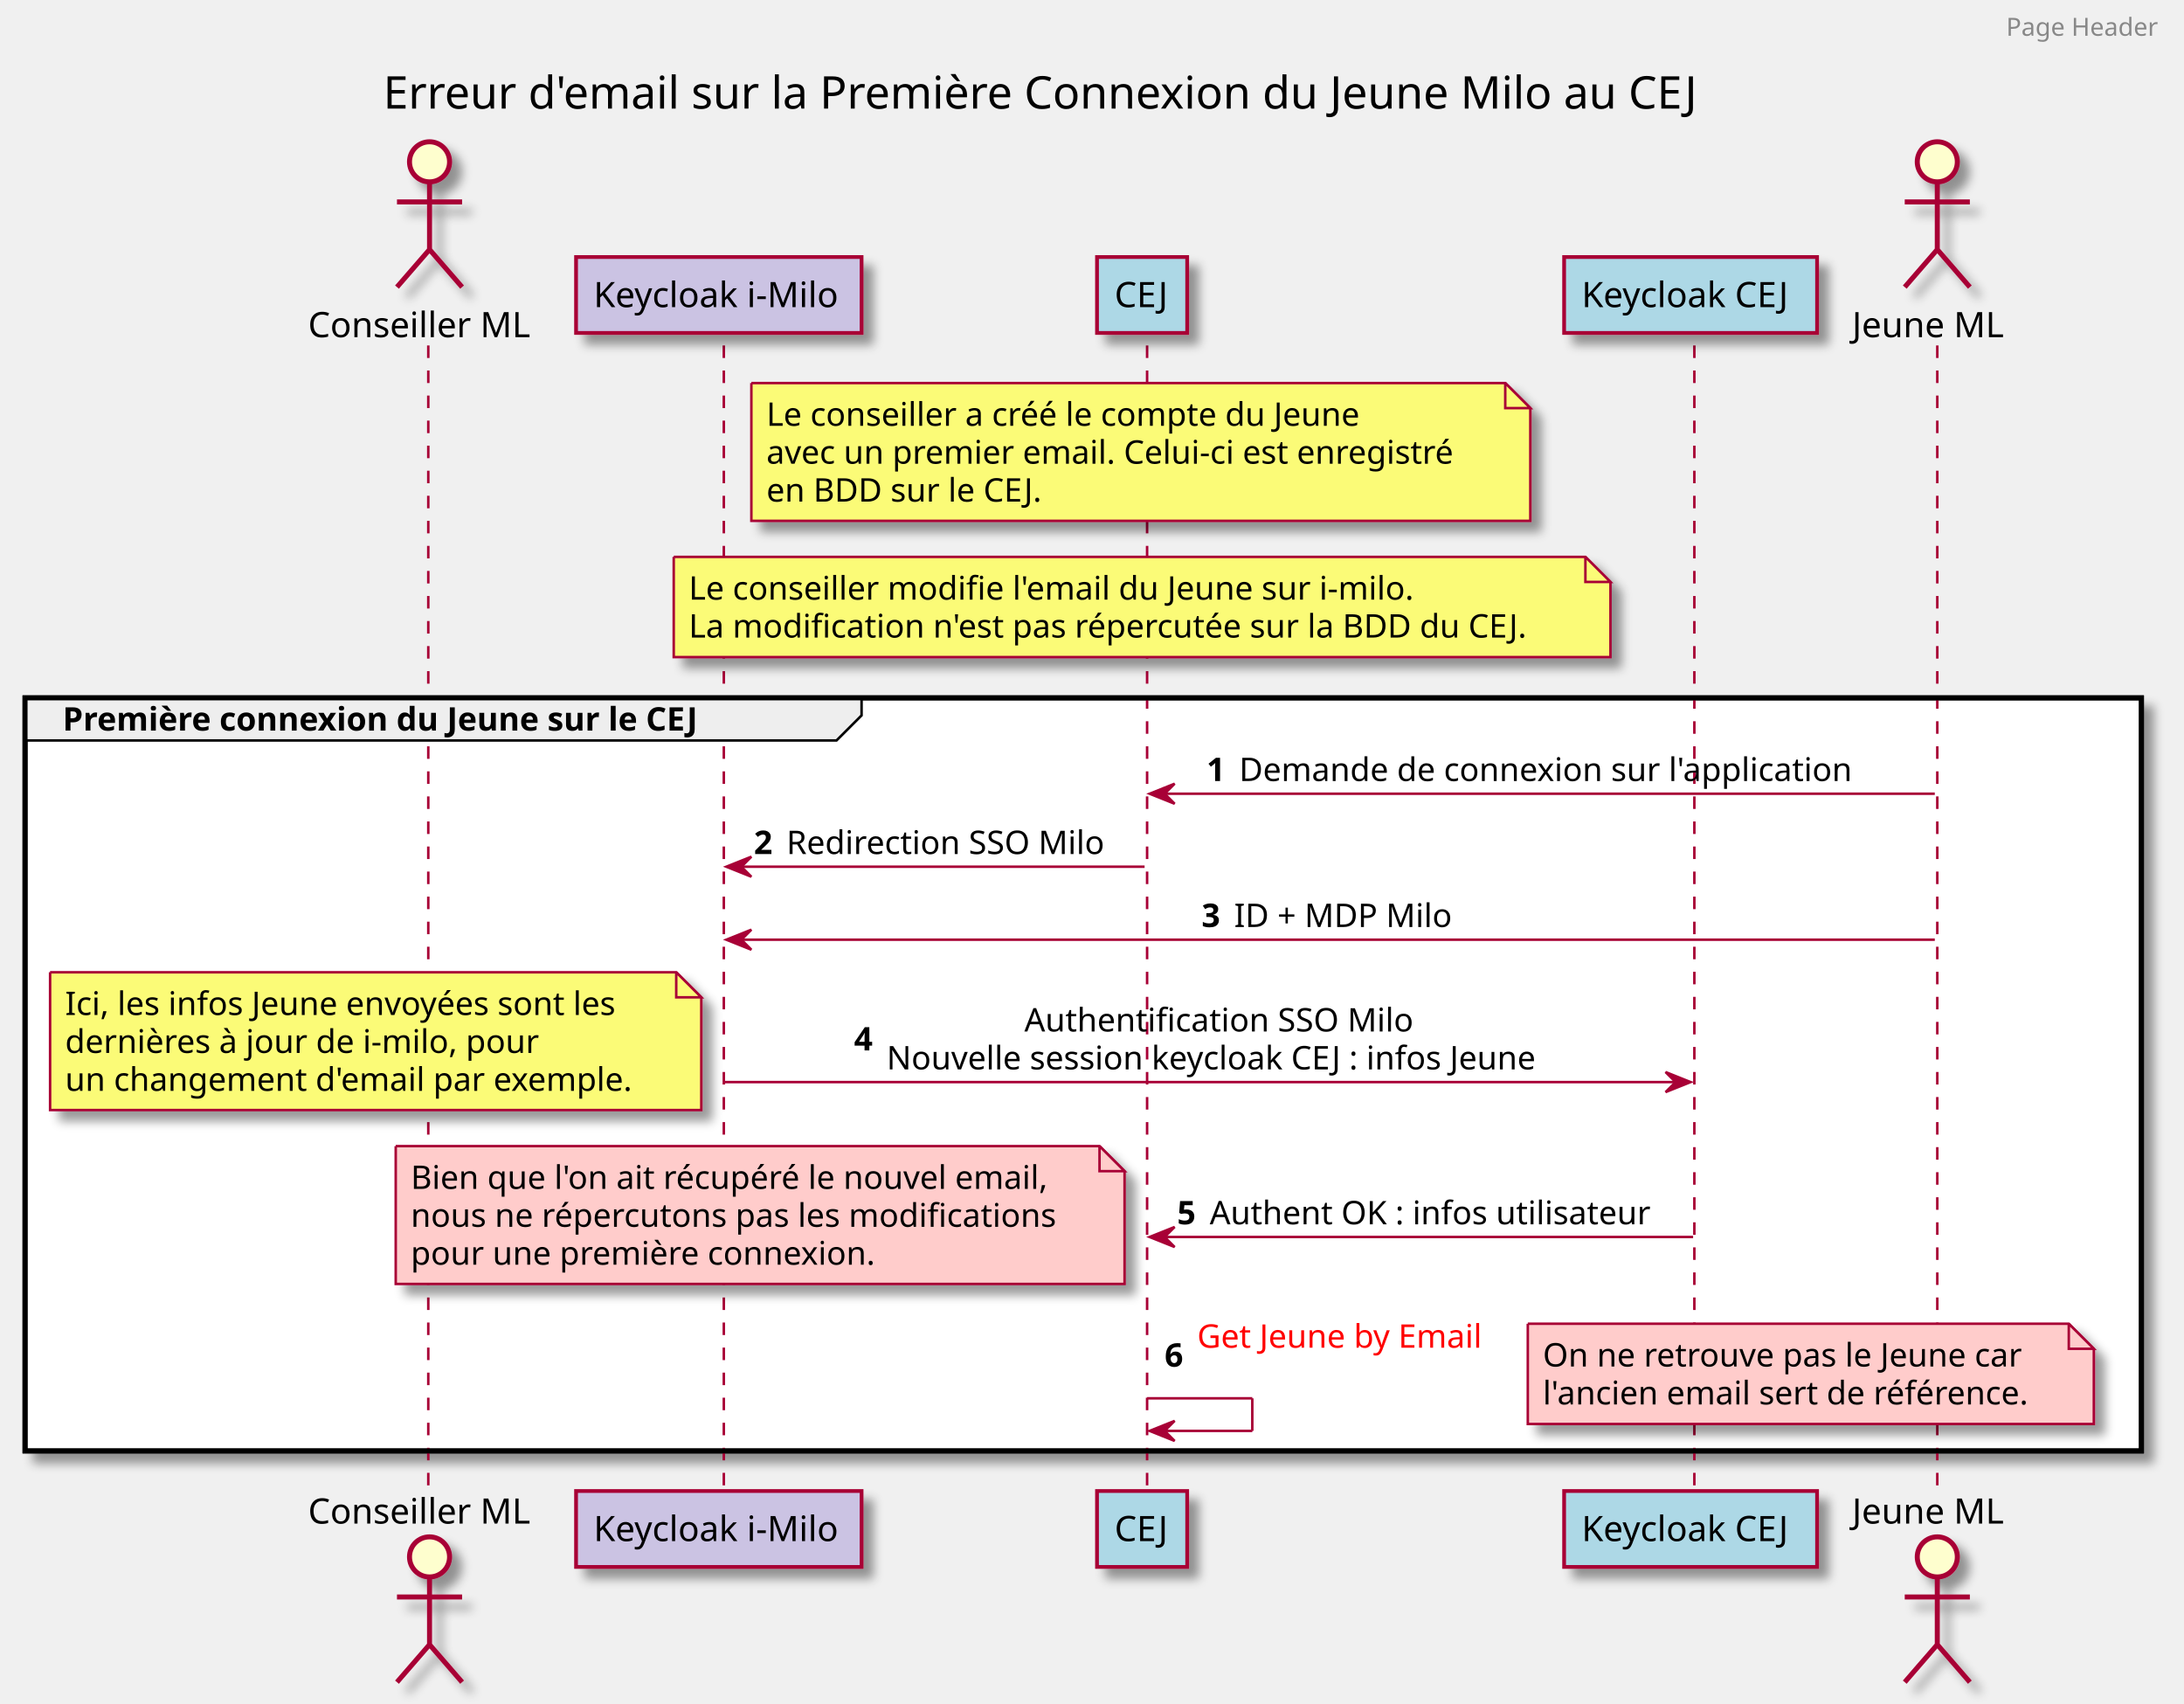
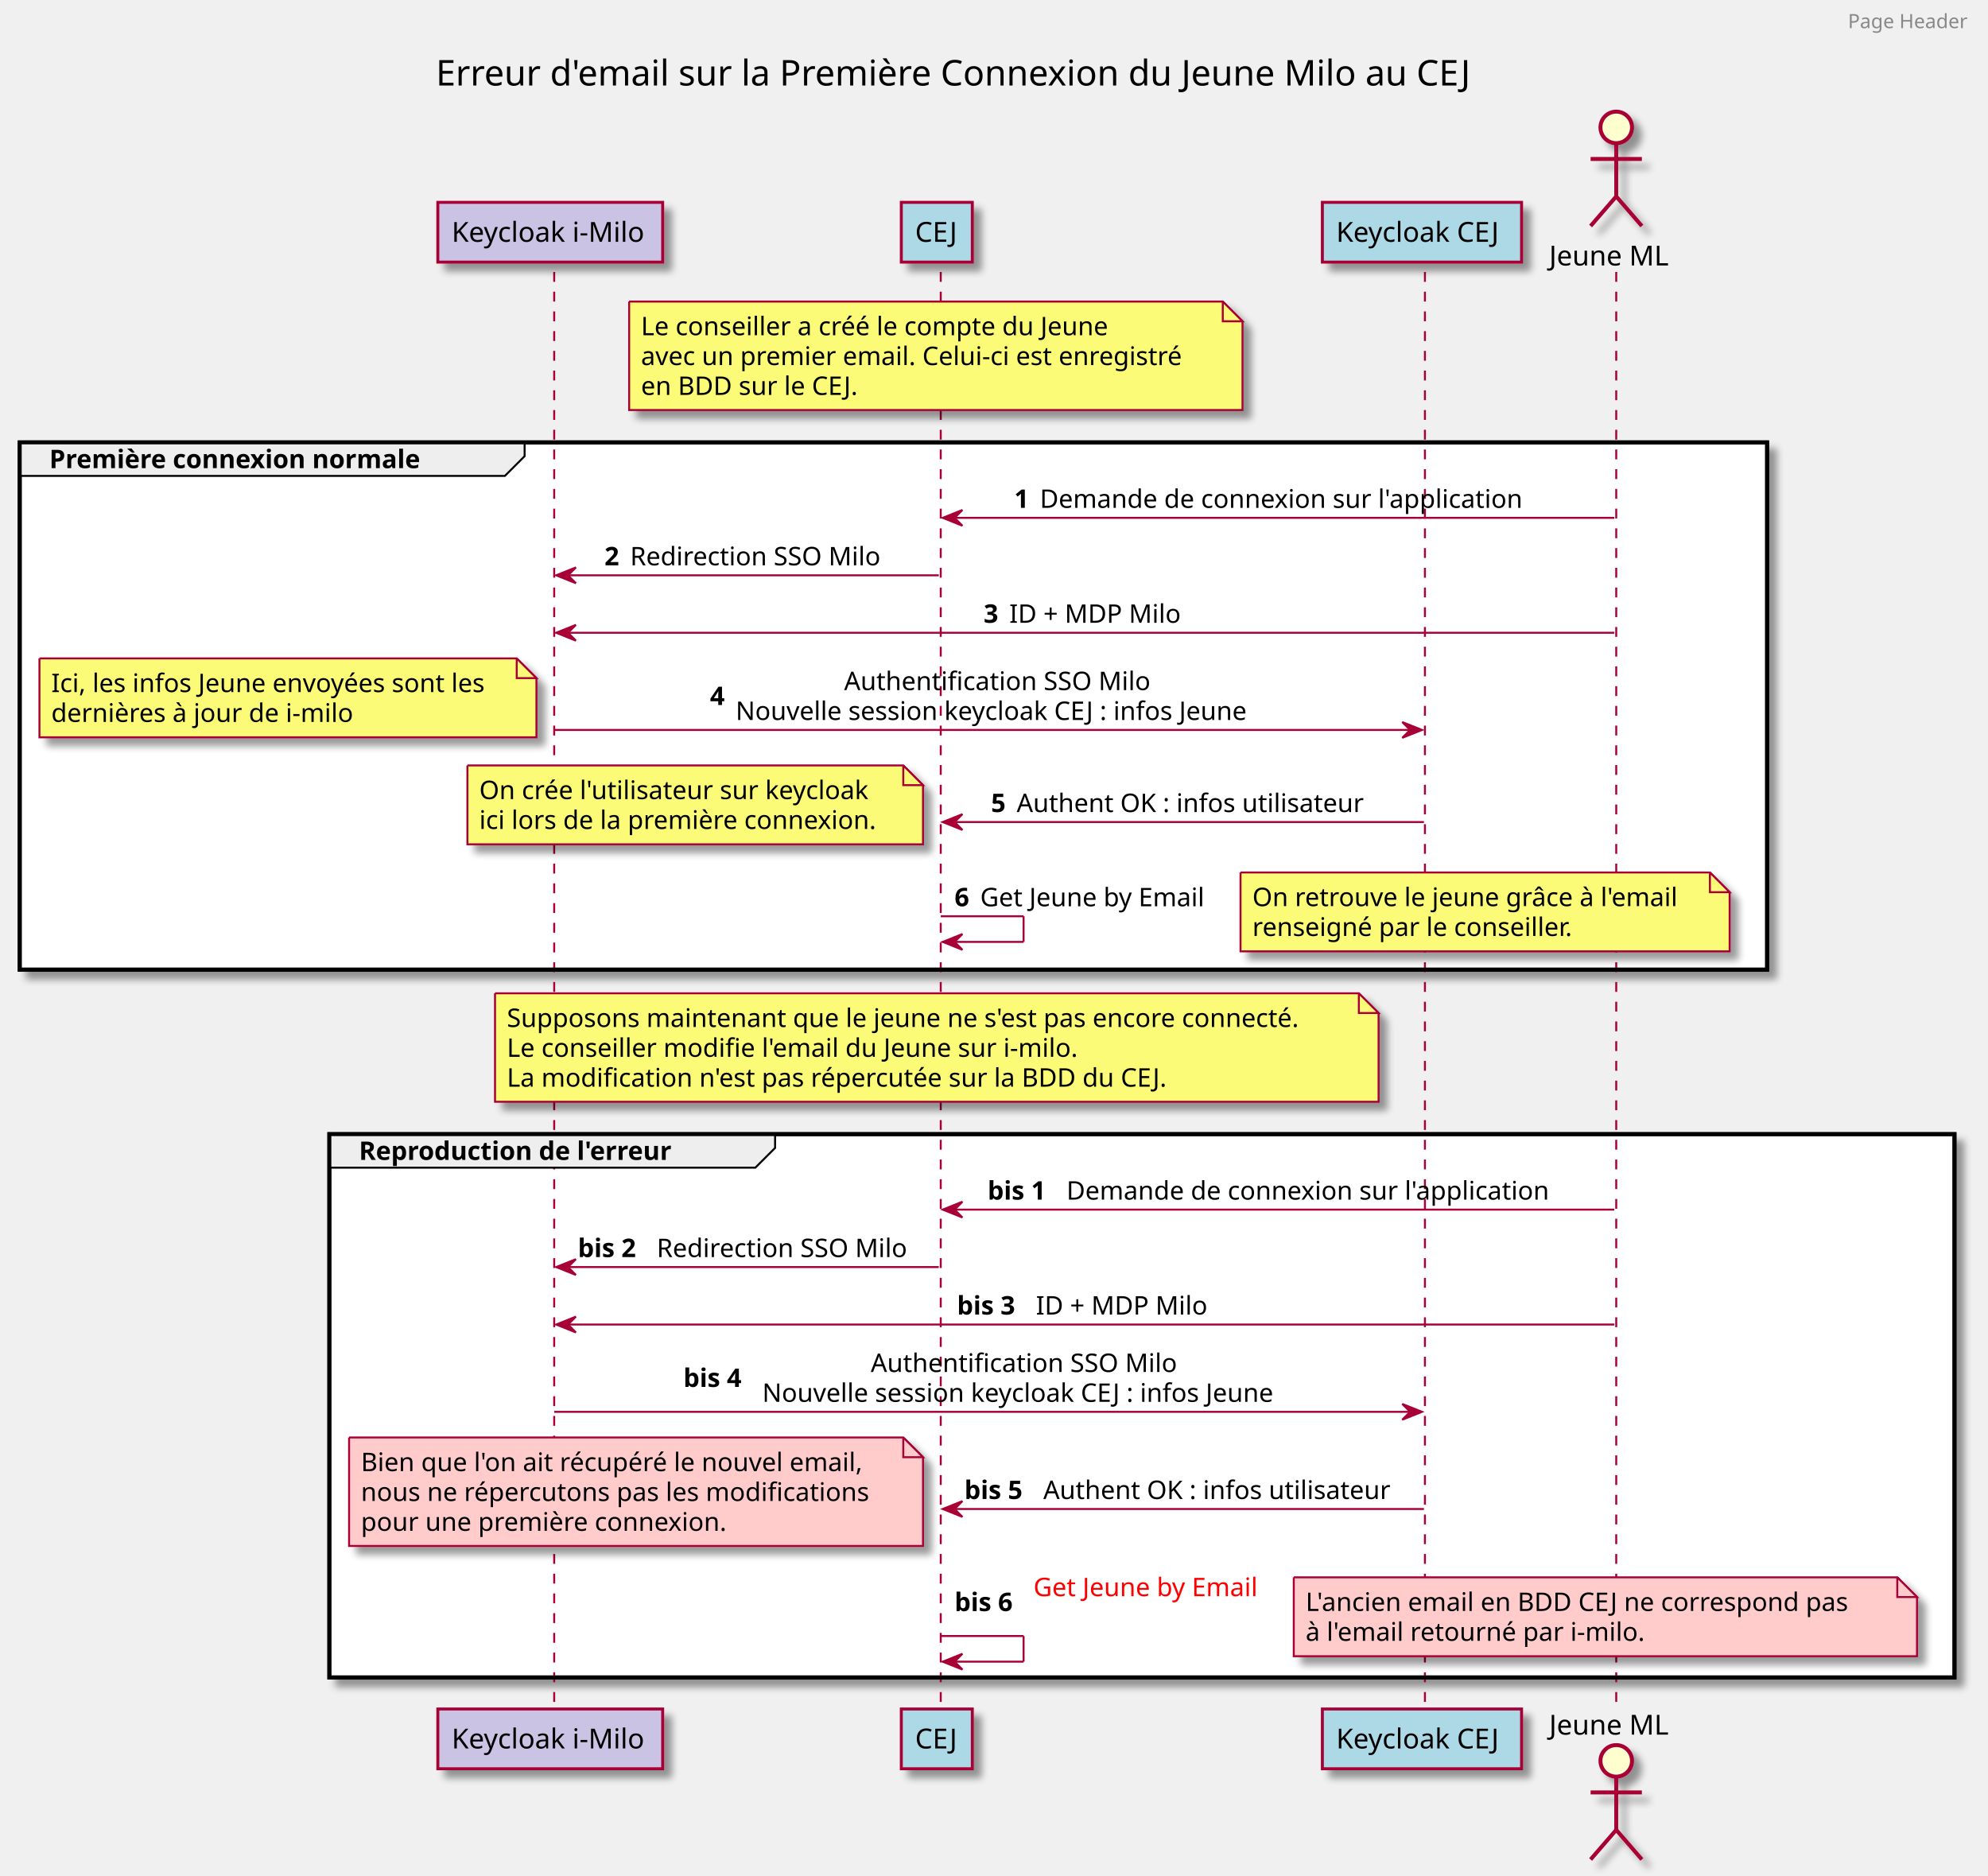
- <svg xmlns="http://www.w3.org/2000/svg" contentScriptType="application/ecmascript" contentStyleType="text/css" height="680px" preserveAspectRatio="none" style="width:872px;height:680px;background:#FFFFFF;" version="1.1" viewBox="0 0 872 680" width="872px" zoomAndPan="magnify">
+ <svg xmlns="http://www.w3.org/2000/svg" contentScriptType="application/ecmascript" contentStyleType="text/css" height="951px" preserveAspectRatio="none" style="width:1008px;height:951px;background:#FFFFFF;" version="1.1" viewBox="0 0 1008 951" width="1008px" zoomAndPan="magnify">
  <defs>
-     <filter height="300%" id="f4d6na63q1j55" width="300%" x="-1" y="-1">
+     <filter height="300%" id="fgwy7845e1e35" width="300%" x="-1" y="-1">
      <feGaussianBlur result="blurOut" stdDeviation="2.0" />
      <feColorMatrix in="blurOut" result="blurOut2" type="matrix" values="0 0 0 0 0 0 0 0 0 0 0 0 0 0 0 0 0 0 .4 0" />
      <feOffset dx="4.0" dy="4.0" in="blurOut2" result="blurOut3" />
      <feBlend in="SourceGraphic" in2="blurOut3" mode="normal" />
    </filter>
  </defs>
  <g>
-     <text fill="#000000" font-family="sans-serif" font-size="18" lengthAdjust="spacing" textLength="559" x="153" y="43.349">Erreur d'email sur la Première Connexion du Jeune Milo au CEJ</text>
-     <rect fill="#FFFFFF" filter="url(#f4d6na63q1j55)" height="300.594" style="stroke:#000000;stroke-width:2.0;" width="845" x="10" y="278.555" />
-     <line style="stroke:#A80036;stroke-width:1.0;stroke-dasharray:5.0,5.0;" x1="171" x2="171" y1="137.891" y2="596.148" />
-     <line style="stroke:#A80036;stroke-width:1.0;stroke-dasharray:5.0,5.0;" x1="289" x2="289" y1="137.891" y2="596.148" />
-     <line style="stroke:#A80036;stroke-width:1.0;stroke-dasharray:5.0,5.0;" x1="458" x2="458" y1="137.891" y2="596.148" />
-     <line style="stroke:#A80036;stroke-width:1.0;stroke-dasharray:5.0,5.0;" x1="676.5" x2="676.5" y1="137.891" y2="596.148" />
-     <line style="stroke:#A80036;stroke-width:1.0;stroke-dasharray:5.0,5.0;" x1="773.5" x2="773.5" y1="137.891" y2="596.148" />
-     <text fill="#000000" font-family="sans-serif" font-size="14" lengthAdjust="spacing" textLength="91" x="123" y="134.589">Conseiller ML</text>
-     <ellipse cx="171.5" cy="64.594" fill="#FEFECE" filter="url(#f4d6na63q1j55)" rx="8" ry="8" style="stroke:#A80036;stroke-width:2.0;" />
-     <path d="M171.5,72.594 L171.5,99.594 M158.5,80.594 L184.5,80.594 M171.5,99.594 L158.5,114.594 M171.5,99.594 L184.5,114.594 " fill="none" filter="url(#f4d6na63q1j55)" style="stroke:#A80036;stroke-width:2.0;" />
-     <text fill="#000000" font-family="sans-serif" font-size="14" lengthAdjust="spacing" textLength="91" x="123" y="608.144">Conseiller ML</text>
-     <ellipse cx="171.5" cy="621.445" fill="#FEFECE" filter="url(#f4d6na63q1j55)" rx="8" ry="8" style="stroke:#A80036;stroke-width:2.0;" />
-     <path d="M171.5,629.445 L171.5,656.445 M158.5,637.445 L184.5,637.445 M171.5,656.445 L158.5,671.445 M171.5,656.445 L184.5,671.445 " fill="none" filter="url(#f4d6na63q1j55)" style="stroke:#A80036;stroke-width:2.0;" />
-     <rect fill="#CBC3E3" filter="url(#f4d6na63q1j55)" height="30.297" style="stroke:#A80036;stroke-width:1.5;" width="114" x="230" y="102.594" />
-     <text fill="#000000" font-family="sans-serif" font-size="14" lengthAdjust="spacing" textLength="100" x="237" y="122.589">Keycloak i-Milo</text>
-     <rect fill="#CBC3E3" filter="url(#f4d6na63q1j55)" height="30.297" style="stroke:#A80036;stroke-width:1.5;" width="114" x="230" y="595.148" />
-     <text fill="#000000" font-family="sans-serif" font-size="14" lengthAdjust="spacing" textLength="100" x="237" y="615.144">Keycloak i-Milo</text>
-     <rect fill="#ADD8E6" filter="url(#f4d6na63q1j55)" height="30.297" style="stroke:#A80036;stroke-width:1.5;" width="36" x="438" y="102.594" />
-     <text fill="#000000" font-family="sans-serif" font-size="14" lengthAdjust="spacing" textLength="22" x="445" y="122.589">CEJ</text>
-     <rect fill="#ADD8E6" filter="url(#f4d6na63q1j55)" height="30.297" style="stroke:#A80036;stroke-width:1.5;" width="36" x="438" y="595.148" />
-     <text fill="#000000" font-family="sans-serif" font-size="14" lengthAdjust="spacing" textLength="22" x="445" y="615.144">CEJ</text>
-     <rect fill="#ADD8E6" filter="url(#f4d6na63q1j55)" height="30.297" style="stroke:#A80036;stroke-width:1.5;" width="101" x="624.5" y="102.594" />
-     <text fill="#000000" font-family="sans-serif" font-size="14" lengthAdjust="spacing" textLength="87" x="631.5" y="122.589">Keycloak CEJ</text>
-     <rect fill="#ADD8E6" filter="url(#f4d6na63q1j55)" height="30.297" style="stroke:#A80036;stroke-width:1.5;" width="101" x="624.5" y="595.148" />
-     <text fill="#000000" font-family="sans-serif" font-size="14" lengthAdjust="spacing" textLength="87" x="631.5" y="615.144">Keycloak CEJ</text>
-     <text fill="#000000" font-family="sans-serif" font-size="14" lengthAdjust="spacing" textLength="62" x="739.5" y="134.589">Jeune ML</text>
-     <ellipse cx="773.5" cy="64.594" fill="#FEFECE" filter="url(#f4d6na63q1j55)" rx="8" ry="8" style="stroke:#A80036;stroke-width:2.0;" />
-     <path d="M773.5,72.594 L773.5,99.594 M760.5,80.594 L786.5,80.594 M773.5,99.594 L760.5,114.594 M773.5,99.594 L786.5,114.594 " fill="none" filter="url(#f4d6na63q1j55)" style="stroke:#A80036;stroke-width:2.0;" />
-     <text fill="#000000" font-family="sans-serif" font-size="14" lengthAdjust="spacing" textLength="62" x="739.5" y="608.144">Jeune ML</text>
-     <ellipse cx="773.5" cy="621.445" fill="#FEFECE" filter="url(#f4d6na63q1j55)" rx="8" ry="8" style="stroke:#A80036;stroke-width:2.0;" />
-     <path d="M773.5,629.445 L773.5,656.445 M760.5,637.445 L786.5,637.445 M773.5,656.445 L760.5,671.445 M773.5,656.445 L786.5,671.445 " fill="none" filter="url(#f4d6na63q1j55)" style="stroke:#A80036;stroke-width:2.0;" />
-     <path d="M300,152.891 L300,207.891 L611,207.891 L611,162.891 L601,152.891 L300,152.891 " fill="#FBFB77" filter="url(#f4d6na63q1j55)" style="stroke:#A80036;stroke-width:1.0;" />
-     <path d="M601,152.891 L601,162.891 L611,162.891 L601,152.891 " fill="#FBFB77" style="stroke:#A80036;stroke-width:1.0;" />
-     <text fill="#000000" font-family="sans-serif" font-size="13" lengthAdjust="spacing" textLength="250" x="306" y="169.958">Le conseiller a créé le compte du Jeune</text>
-     <text fill="#000000" font-family="sans-serif" font-size="13" lengthAdjust="spacing" textLength="290" x="306" y="185.09">avec un premier email. Celui-ci est enregistré</text>
-     <text fill="#000000" font-family="sans-serif" font-size="13" lengthAdjust="spacing" textLength="116" x="306" y="200.223">en BDD sur le CEJ.</text>
-     <path d="M269,222.289 L269,262.289 L643,262.289 L643,232.289 L633,222.289 L269,222.289 " fill="#FBFB77" filter="url(#f4d6na63q1j55)" style="stroke:#A80036;stroke-width:1.0;" />
-     <path d="M633,222.289 L633,232.289 L643,232.289 L633,222.289 " fill="#FBFB77" style="stroke:#A80036;stroke-width:1.0;" />
-     <text fill="#000000" font-family="sans-serif" font-size="13" lengthAdjust="spacing" textLength="301" x="275" y="239.356">Le conseiller modifie l'email du Jeune sur i-milo.</text>
-     <text fill="#000000" font-family="sans-serif" font-size="13" lengthAdjust="spacing" textLength="353" x="275" y="254.489">La modification n'est pas répercutée sur la BDD du CEJ.</text>
-     <path d="M10,278.555 L344,278.555 L344,285.555 L334,295.555 L10,295.555 L10,278.555 " fill="#EEEEEE" style="stroke:#000000;stroke-width:1.0;" />
-     <rect fill="none" height="300.594" style="stroke:#000000;stroke-width:2.0;" width="845" x="10" y="278.555" />
-     <text fill="#000000" font-family="sans-serif" font-size="13" font-weight="bold" lengthAdjust="spacing" textLength="289" x="25" y="291.622">Première connexion du Jeune sur le CEJ</text>
-     <polygon fill="#A80036" points="469,312.82,459,316.82,469,320.82,465,316.82" style="stroke:#A80036;stroke-width:1.0;" />
-     <line style="stroke:#A80036;stroke-width:1.0;" x1="463" x2="772.5" y1="316.82" y2="316.82" />
-     <text fill="#000000" font-family="sans-serif" font-size="13" font-weight="bold" lengthAdjust="spacing" textLength="9" x="481.75" y="311.754">1</text>
-     <text fill="#000000" font-family="sans-serif" font-size="13" lengthAdjust="spacing" textLength="255" x="494.75" y="311.754">Demande de connexion sur l'application</text>
-     <polygon fill="#A80036" points="300,341.953,290,345.953,300,349.953,296,345.953" style="stroke:#A80036;stroke-width:1.0;" />
-     <line style="stroke:#A80036;stroke-width:1.0;" x1="294" x2="457" y1="345.953" y2="345.953" />
-     <text fill="#000000" font-family="sans-serif" font-size="13" font-weight="bold" lengthAdjust="spacing" textLength="9" x="301" y="340.887">2</text>
-     <text fill="#000000" font-family="sans-serif" font-size="13" lengthAdjust="spacing" textLength="132" x="314" y="340.887">Redirection SSO Milo</text>
-     <polygon fill="#A80036" points="300,371.086,290,375.086,300,379.086,296,375.086" style="stroke:#A80036;stroke-width:1.0;" />
-     <line style="stroke:#A80036;stroke-width:1.0;" x1="294" x2="772.5" y1="375.086" y2="375.086" />
-     <text fill="#000000" font-family="sans-serif" font-size="13" font-weight="bold" lengthAdjust="spacing" textLength="9" x="479.75" y="370.02">3</text>
-     <text fill="#000000" font-family="sans-serif" font-size="13" lengthAdjust="spacing" textLength="90" x="492.75" y="370.02">ID + MDP Milo</text>
-     <polygon fill="#A80036" points="665,427.918,675,431.918,665,435.918,669,431.918" style="stroke:#A80036;stroke-width:1.0;" />
-     <line style="stroke:#A80036;stroke-width:1.0;" x1="289" x2="671" y1="431.918" y2="431.918" />
-     <text fill="#000000" font-family="sans-serif" font-size="13" font-weight="bold" lengthAdjust="spacing" textLength="9" x="341" y="419.286">4</text>
-     <text fill="#000000" font-family="sans-serif" font-size="13" lengthAdjust="spacing" textLength="161" x="409" y="411.719">Authentification SSO Milo</text>
-     <text fill="#000000" font-family="sans-serif" font-size="13" lengthAdjust="spacing" textLength="271" x="354" y="426.852">Nouvelle session keycloak CEJ : infos Jeune</text>
-     <path d="M20,388.086 L20,443.086 L280,443.086 L280,398.086 L270,388.086 L20,388.086 " fill="#FBFB77" filter="url(#f4d6na63q1j55)" style="stroke:#A80036;stroke-width:1.0;" />
-     <path d="M270,388.086 L270,398.086 L280,398.086 L270,388.086 " fill="#FBFB77" style="stroke:#A80036;stroke-width:1.0;" />
-     <text fill="#000000" font-family="sans-serif" font-size="13" lengthAdjust="spacing" textLength="231" x="26" y="405.153">Ici, les infos Jeune envoyées sont les</text>
-     <text fill="#000000" font-family="sans-serif" font-size="13" lengthAdjust="spacing" textLength="196" x="26" y="420.286">dernières à jour de i-milo, pour</text>
-     <text fill="#000000" font-family="sans-serif" font-size="13" lengthAdjust="spacing" textLength="239" x="26" y="435.418">un changement d'email par exemple.</text>
-     <polygon fill="#A80036" points="469,489.75,459,493.75,469,497.75,465,493.75" style="stroke:#A80036;stroke-width:1.0;" />
-     <line style="stroke:#A80036;stroke-width:1.0;" x1="463" x2="676" y1="493.75" y2="493.75" />
-     <text fill="#000000" font-family="sans-serif" font-size="13" font-weight="bold" lengthAdjust="spacing" textLength="9" x="470" y="488.684">5</text>
-     <text fill="#000000" font-family="sans-serif" font-size="13" lengthAdjust="spacing" textLength="182" x="483" y="488.684">Authent OK : infos utilisateur</text>
-     <path d="M158,457.484 L158,512.484 L449,512.484 L449,467.484 L439,457.484 L158,457.484 " fill="#FFCCCB" filter="url(#f4d6na63q1j55)" style="stroke:#A80036;stroke-width:1.0;" />
-     <path d="M439,457.484 L439,467.484 L449,467.484 L439,457.484 " fill="#FFCCCB" style="stroke:#A80036;stroke-width:1.0;" />
-     <text fill="#000000" font-family="sans-serif" font-size="13" lengthAdjust="spacing" textLength="267" x="164" y="474.551">Bien que l'on ait récupéré le nouvel email,</text>
-     <text fill="#000000" font-family="sans-serif" font-size="13" lengthAdjust="spacing" textLength="270" x="164" y="489.684">nous ne répercutons pas les modifications</text>
-     <text fill="#000000" font-family="sans-serif" font-size="13" lengthAdjust="spacing" textLength="192" x="164" y="504.817">pour une première connexion.</text>
-     <line style="stroke:#A80036;stroke-width:1.0;" x1="458" x2="500" y1="558.148" y2="558.148" />
-     <line style="stroke:#A80036;stroke-width:1.0;" x1="500" x2="500" y1="558.148" y2="571.148" />
-     <line style="stroke:#A80036;stroke-width:1.0;" x1="459" x2="500" y1="571.148" y2="571.148" />
-     <polygon fill="#A80036" points="469,567.148,459,571.148,469,575.148,465,571.148" style="stroke:#A80036;stroke-width:1.0;" />
-     <text fill="#000000" font-family="sans-serif" font-size="13" font-weight="bold" lengthAdjust="spacing" textLength="9" x="465" y="545.516">6</text>
-     <text fill="#FF0000" font-family="sans-serif" font-size="13" lengthAdjust="spacing" textLength="120" x="478" y="537.95">Get Jeune by Email</text>
-     <text fill="#000000" font-family="sans-serif" font-size="13" lengthAdjust="spacing" textLength="0" x="482" y="553.082" />
-     <path d="M610,528.383 L610,568.383 L836,568.383 L836,538.383 L826,528.383 L610,528.383 " fill="#FFCCCB" filter="url(#f4d6na63q1j55)" style="stroke:#A80036;stroke-width:1.0;" />
-     <path d="M826,528.383 L826,538.383 L836,538.383 L826,528.383 " fill="#FFCCCB" style="stroke:#A80036;stroke-width:1.0;" />
-     <text fill="#000000" font-family="sans-serif" font-size="13" lengthAdjust="spacing" textLength="201" x="616" y="545.45">On ne retrouve pas le Jeune car</text>
-     <text fill="#000000" font-family="sans-serif" font-size="13" lengthAdjust="spacing" textLength="205" x="616" y="560.582">l'ancien email sert de référence.</text>
-     <text fill="#888888" font-family="sans-serif" font-size="10" lengthAdjust="spacing" textLength="64" x="801" y="14.282">Page Header</text>
+     <text fill="#000000" font-family="sans-serif" font-size="18" lengthAdjust="spacing" textLength="559" x="221" y="43.349">Erreur d'email sur la Première Connexion du Jeune Milo au CEJ</text>
+     <rect fill="#FFFFFF" filter="url(#fgwy7845e1e35)" height="267.328" style="stroke:#000000;stroke-width:2.0;" width="886" x="10" y="224.289" />
+     <rect fill="#FFFFFF" filter="url(#fgwy7845e1e35)" height="275.461" style="stroke:#000000;stroke-width:2.0;" width="824" x="167" y="575.016" />
+     <line style="stroke:#A80036;stroke-width:1.0;stroke-dasharray:5.0,5.0;" x1="281" x2="281" y1="137.891" y2="867.477" />
+     <line style="stroke:#A80036;stroke-width:1.0;stroke-dasharray:5.0,5.0;" x1="477" x2="477" y1="137.891" y2="867.477" />
+     <line style="stroke:#A80036;stroke-width:1.0;stroke-dasharray:5.0,5.0;" x1="722.5" x2="722.5" y1="137.891" y2="867.477" />
+     <line style="stroke:#A80036;stroke-width:1.0;stroke-dasharray:5.0,5.0;" x1="819.5" x2="819.5" y1="137.891" y2="867.477" />
+     <rect fill="#CBC3E3" filter="url(#fgwy7845e1e35)" height="30.297" style="stroke:#A80036;stroke-width:1.5;" width="114" x="222" y="102.594" />
+     <text fill="#000000" font-family="sans-serif" font-size="14" lengthAdjust="spacing" textLength="100" x="229" y="122.589">Keycloak i-Milo</text>
+     <rect fill="#CBC3E3" filter="url(#fgwy7845e1e35)" height="30.297" style="stroke:#A80036;stroke-width:1.5;" width="114" x="222" y="866.477" />
+     <text fill="#000000" font-family="sans-serif" font-size="14" lengthAdjust="spacing" textLength="100" x="229" y="886.472">Keycloak i-Milo</text>
+     <rect fill="#ADD8E6" filter="url(#fgwy7845e1e35)" height="30.297" style="stroke:#A80036;stroke-width:1.5;" width="36" x="457" y="102.594" />
+     <text fill="#000000" font-family="sans-serif" font-size="14" lengthAdjust="spacing" textLength="22" x="464" y="122.589">CEJ</text>
+     <rect fill="#ADD8E6" filter="url(#fgwy7845e1e35)" height="30.297" style="stroke:#A80036;stroke-width:1.5;" width="36" x="457" y="866.477" />
+     <text fill="#000000" font-family="sans-serif" font-size="14" lengthAdjust="spacing" textLength="22" x="464" y="886.472">CEJ</text>
+     <rect fill="#ADD8E6" filter="url(#fgwy7845e1e35)" height="30.297" style="stroke:#A80036;stroke-width:1.5;" width="101" x="670.5" y="102.594" />
+     <text fill="#000000" font-family="sans-serif" font-size="14" lengthAdjust="spacing" textLength="87" x="677.5" y="122.589">Keycloak CEJ</text>
+     <rect fill="#ADD8E6" filter="url(#fgwy7845e1e35)" height="30.297" style="stroke:#A80036;stroke-width:1.5;" width="101" x="670.5" y="866.477" />
+     <text fill="#000000" font-family="sans-serif" font-size="14" lengthAdjust="spacing" textLength="87" x="677.5" y="886.472">Keycloak CEJ</text>
+     <text fill="#000000" font-family="sans-serif" font-size="14" lengthAdjust="spacing" textLength="62" x="785.5" y="134.589">Jeune ML</text>
+     <ellipse cx="819.5" cy="64.594" fill="#FEFECE" filter="url(#fgwy7845e1e35)" rx="8" ry="8" style="stroke:#A80036;stroke-width:2.0;" />
+     <path d="M819.5,72.594 L819.5,99.594 M806.5,80.594 L832.5,80.594 M819.5,99.594 L806.5,114.594 M819.5,99.594 L832.5,114.594 " fill="none" filter="url(#fgwy7845e1e35)" style="stroke:#A80036;stroke-width:2.0;" />
+     <text fill="#000000" font-family="sans-serif" font-size="14" lengthAdjust="spacing" textLength="62" x="785.5" y="879.472">Jeune ML</text>
+     <ellipse cx="819.5" cy="892.773" fill="#FEFECE" filter="url(#fgwy7845e1e35)" rx="8" ry="8" style="stroke:#A80036;stroke-width:2.0;" />
+     <path d="M819.5,900.773 L819.5,927.773 M806.5,908.773 L832.5,908.773 M819.5,927.773 L806.5,942.773 M819.5,927.773 L832.5,942.773 " fill="none" filter="url(#fgwy7845e1e35)" style="stroke:#A80036;stroke-width:2.0;" />
+     <path d="M319,152.891 L319,207.891 L630,207.891 L630,162.891 L620,152.891 L319,152.891 " fill="#FBFB77" filter="url(#fgwy7845e1e35)" style="stroke:#A80036;stroke-width:1.0;" />
+     <path d="M620,152.891 L620,162.891 L630,162.891 L620,152.891 " fill="#FBFB77" style="stroke:#A80036;stroke-width:1.0;" />
+     <text fill="#000000" font-family="sans-serif" font-size="13" lengthAdjust="spacing" textLength="250" x="325" y="169.958">Le conseiller a créé le compte du Jeune</text>
+     <text fill="#000000" font-family="sans-serif" font-size="13" lengthAdjust="spacing" textLength="290" x="325" y="185.09">avec un premier email. Celui-ci est enregistré</text>
+     <text fill="#000000" font-family="sans-serif" font-size="13" lengthAdjust="spacing" textLength="116" x="325" y="200.223">en BDD sur le CEJ.</text>
+     <path d="M10,224.289 L266,224.289 L266,231.289 L256,241.289 L10,241.289 L10,224.289 " fill="#EEEEEE" style="stroke:#000000;stroke-width:1.0;" />
+     <rect fill="none" height="267.328" style="stroke:#000000;stroke-width:2.0;" width="886" x="10" y="224.289" />
+     <text fill="#000000" font-family="sans-serif" font-size="13" font-weight="bold" lengthAdjust="spacing" textLength="211" x="25" y="237.356">Première connexion normale</text>
+     <polygon fill="#A80036" points="488,258.555,478,262.555,488,266.555,484,262.555" style="stroke:#A80036;stroke-width:1.0;" />
+     <line style="stroke:#A80036;stroke-width:1.0;" x1="482" x2="818.5" y1="262.555" y2="262.555" />
+     <text fill="#000000" font-family="sans-serif" font-size="13" font-weight="bold" lengthAdjust="spacing" textLength="9" x="514.25" y="257.489">1</text>
+     <text fill="#000000" font-family="sans-serif" font-size="13" lengthAdjust="spacing" textLength="255" x="527.25" y="257.489">Demande de connexion sur l'application</text>
+     <polygon fill="#A80036" points="292,287.688,282,291.688,292,295.688,288,291.688" style="stroke:#A80036;stroke-width:1.0;" />
+     <line style="stroke:#A80036;stroke-width:1.0;" x1="286" x2="476" y1="291.688" y2="291.688" />
+     <text fill="#000000" font-family="sans-serif" font-size="13" font-weight="bold" lengthAdjust="spacing" textLength="9" x="306.5" y="286.622">2</text>
+     <text fill="#000000" font-family="sans-serif" font-size="13" lengthAdjust="spacing" textLength="132" x="319.5" y="286.622">Redirection SSO Milo</text>
+     <polygon fill="#A80036" points="292,316.82,282,320.82,292,324.82,288,320.82" style="stroke:#A80036;stroke-width:1.0;" />
+     <line style="stroke:#A80036;stroke-width:1.0;" x1="286" x2="818.5" y1="320.82" y2="320.82" />
+     <text fill="#000000" font-family="sans-serif" font-size="13" font-weight="bold" lengthAdjust="spacing" textLength="9" x="498.75" y="315.754">3</text>
+     <text fill="#000000" font-family="sans-serif" font-size="13" lengthAdjust="spacing" textLength="90" x="511.75" y="315.754">ID + MDP Milo</text>
+     <polygon fill="#A80036" points="711,366.086,721,370.086,711,374.086,715,370.086" style="stroke:#A80036;stroke-width:1.0;" />
+     <line style="stroke:#A80036;stroke-width:1.0;" x1="281" x2="717" y1="370.086" y2="370.086" />
+     <text fill="#000000" font-family="sans-serif" font-size="13" font-weight="bold" lengthAdjust="spacing" textLength="9" x="360" y="357.454">4</text>
+     <text fill="#000000" font-family="sans-serif" font-size="13" lengthAdjust="spacing" textLength="161" x="428" y="349.887">Authentification SSO Milo</text>
+     <text fill="#000000" font-family="sans-serif" font-size="13" lengthAdjust="spacing" textLength="271" x="373" y="365.02">Nouvelle session keycloak CEJ : infos Jeune</text>
+     <path d="M20,333.82 L20,373.82 L272,373.82 L272,343.82 L262,333.82 L20,333.82 " fill="#FBFB77" filter="url(#fgwy7845e1e35)" style="stroke:#A80036;stroke-width:1.0;" />
+     <path d="M262,333.82 L262,343.82 L272,343.82 L262,333.82 " fill="#FBFB77" style="stroke:#A80036;stroke-width:1.0;" />
+     <text fill="#000000" font-family="sans-serif" font-size="13" lengthAdjust="spacing" textLength="231" x="26" y="350.887">Ici, les infos Jeune envoyées sont les</text>
+     <text fill="#000000" font-family="sans-serif" font-size="13" lengthAdjust="spacing" textLength="159" x="26" y="366.02">dernières à jour de i-milo</text>
+     <polygon fill="#A80036" points="488,412.785,478,416.785,488,420.785,484,416.785" style="stroke:#A80036;stroke-width:1.0;" />
+     <line style="stroke:#A80036;stroke-width:1.0;" x1="482" x2="722" y1="416.785" y2="416.785" />
+     <text fill="#000000" font-family="sans-serif" font-size="13" font-weight="bold" lengthAdjust="spacing" textLength="9" x="502.5" y="411.719">5</text>
+     <text fill="#000000" font-family="sans-serif" font-size="13" lengthAdjust="spacing" textLength="182" x="515.5" y="411.719">Authent OK : infos utilisateur</text>
+     <path d="M237,388.086 L237,428.086 L468,428.086 L468,398.086 L458,388.086 L237,388.086 " fill="#FBFB77" filter="url(#fgwy7845e1e35)" style="stroke:#A80036;stroke-width:1.0;" />
+     <path d="M458,388.086 L458,398.086 L468,398.086 L458,388.086 " fill="#FBFB77" style="stroke:#A80036;stroke-width:1.0;" />
+     <text fill="#000000" font-family="sans-serif" font-size="13" lengthAdjust="spacing" textLength="206" x="243" y="405.153">On crée l'utilisateur sur keycloak</text>
+     <text fill="#000000" font-family="sans-serif" font-size="13" lengthAdjust="spacing" textLength="210" x="243" y="420.286">ici lors de la première connexion.</text>
+     <line style="stroke:#A80036;stroke-width:1.0;" x1="477" x2="519" y1="464.551" y2="464.551" />
+     <line style="stroke:#A80036;stroke-width:1.0;" x1="519" x2="519" y1="464.551" y2="477.551" />
+     <line style="stroke:#A80036;stroke-width:1.0;" x1="478" x2="519" y1="477.551" y2="477.551" />
+     <polygon fill="#A80036" points="488,473.551,478,477.551,488,481.551,484,477.551" style="stroke:#A80036;stroke-width:1.0;" />
+     <text fill="#000000" font-family="sans-serif" font-size="13" font-weight="bold" lengthAdjust="spacing" textLength="9" x="484" y="459.485">6</text>
+     <text fill="#000000" font-family="sans-serif" font-size="13" lengthAdjust="spacing" textLength="120" x="497" y="459.485">Get Jeune by Email</text>
+     <path d="M629,442.352 L629,482.352 L877,482.352 L877,452.352 L867,442.352 L629,442.352 " fill="#FBFB77" filter="url(#fgwy7845e1e35)" style="stroke:#A80036;stroke-width:1.0;" />
+     <path d="M867,442.352 L867,452.352 L877,452.352 L867,442.352 " fill="#FBFB77" style="stroke:#A80036;stroke-width:1.0;" />
+     <text fill="#000000" font-family="sans-serif" font-size="13" lengthAdjust="spacing" textLength="227" x="635" y="459.418">On retrouve le jeune grâce à l'email</text>
+     <text fill="#000000" font-family="sans-serif" font-size="13" lengthAdjust="spacing" textLength="171" x="635" y="474.551">renseigné par le conseiller.</text>
+     <path d="M251,503.617 L251,558.617 L699,558.617 L699,513.617 L689,503.617 L251,503.617 " fill="#FBFB77" filter="url(#fgwy7845e1e35)" style="stroke:#A80036;stroke-width:1.0;" />
+     <path d="M689,503.617 L689,513.617 L699,513.617 L689,503.617 " fill="#FBFB77" style="stroke:#A80036;stroke-width:1.0;" />
+     <text fill="#000000" font-family="sans-serif" font-size="13" lengthAdjust="spacing" textLength="427" x="257" y="520.684">Supposons maintenant que le jeune ne s'est pas encore connecté.</text>
+     <text fill="#000000" font-family="sans-serif" font-size="13" lengthAdjust="spacing" textLength="301" x="257" y="535.817">Le conseiller modifie l'email du Jeune sur i-milo.</text>
+     <text fill="#000000" font-family="sans-serif" font-size="13" lengthAdjust="spacing" textLength="353" x="257" y="550.95">La modification n'est pas répercutée sur la BDD du CEJ.</text>
+     <path d="M167,575.016 L393,575.016 L393,582.016 L383,592.016 L167,592.016 L167,575.016 " fill="#EEEEEE" style="stroke:#000000;stroke-width:1.0;" />
+     <rect fill="none" height="275.461" style="stroke:#000000;stroke-width:2.0;" width="824" x="167" y="575.016" />
+     <text fill="#000000" font-family="sans-serif" font-size="13" font-weight="bold" lengthAdjust="spacing" textLength="181" x="182" y="588.082">Reproduction de l'erreur</text>
+     <polygon fill="#A80036" points="488,609.281,478,613.281,488,617.281,484,613.281" style="stroke:#A80036;stroke-width:1.0;" />
+     <line style="stroke:#A80036;stroke-width:1.0;" x1="482" x2="818.5" y1="613.281" y2="613.281" />
+     <text fill="#000000" font-family="sans-serif" font-size="13" font-weight="bold" lengthAdjust="spacing" textLength="36" x="500.75" y="608.215">bis 1</text>
+     <text fill="#000000" font-family="sans-serif" font-size="13" lengthAdjust="spacing" textLength="255" x="540.75" y="608.215">Demande de connexion sur l'application</text>
+     <polygon fill="#A80036" points="292,638.414,282,642.414,292,646.414,288,642.414" style="stroke:#A80036;stroke-width:1.0;" />
+     <line style="stroke:#A80036;stroke-width:1.0;" x1="286" x2="476" y1="642.414" y2="642.414" />
+     <text fill="#000000" font-family="sans-serif" font-size="13" font-weight="bold" lengthAdjust="spacing" textLength="36" x="293" y="637.348">bis 2</text>
+     <text fill="#000000" font-family="sans-serif" font-size="13" lengthAdjust="spacing" textLength="132" x="333" y="637.348">Redirection SSO Milo</text>
+     <polygon fill="#A80036" points="292,667.547,282,671.547,292,675.547,288,671.547" style="stroke:#A80036;stroke-width:1.0;" />
+     <line style="stroke:#A80036;stroke-width:1.0;" x1="286" x2="818.5" y1="671.547" y2="671.547" />
+     <text fill="#000000" font-family="sans-serif" font-size="13" font-weight="bold" lengthAdjust="spacing" textLength="36" x="485.25" y="666.481">bis 3</text>
+     <text fill="#000000" font-family="sans-serif" font-size="13" lengthAdjust="spacing" textLength="90" x="525.25" y="666.481">ID + MDP Milo</text>
+     <polygon fill="#A80036" points="711,711.812,721,715.812,711,719.812,715,715.812" style="stroke:#A80036;stroke-width:1.0;" />
+     <line style="stroke:#A80036;stroke-width:1.0;" x1="281" x2="717" y1="715.812" y2="715.812" />
+     <text fill="#000000" font-family="sans-serif" font-size="13" font-weight="bold" lengthAdjust="spacing" textLength="36" x="346.5" y="703.18">bis 4</text>
+     <text fill="#000000" font-family="sans-serif" font-size="13" lengthAdjust="spacing" textLength="161" x="441.5" y="695.614">Authentification SSO Milo</text>
+     <text fill="#000000" font-family="sans-serif" font-size="13" lengthAdjust="spacing" textLength="271" x="386.5" y="710.747">Nouvelle session keycloak CEJ : infos Jeune</text>
+     <polygon fill="#A80036" points="488,761.078,478,765.078,488,769.078,484,765.078" style="stroke:#A80036;stroke-width:1.0;" />
+     <line style="stroke:#A80036;stroke-width:1.0;" x1="482" x2="722" y1="765.078" y2="765.078" />
+     <text fill="#000000" font-family="sans-serif" font-size="13" font-weight="bold" lengthAdjust="spacing" textLength="36" x="489" y="760.012">bis 5</text>
+     <text fill="#000000" font-family="sans-serif" font-size="13" lengthAdjust="spacing" textLength="182" x="529" y="760.012">Authent OK : infos utilisateur</text>
+     <path d="M177,728.812 L177,783.812 L468,783.812 L468,738.812 L458,728.812 L177,728.812 " fill="#FFCCCB" filter="url(#fgwy7845e1e35)" style="stroke:#A80036;stroke-width:1.0;" />
+     <path d="M458,728.812 L458,738.812 L468,738.812 L458,728.812 " fill="#FFCCCB" style="stroke:#A80036;stroke-width:1.0;" />
+     <text fill="#000000" font-family="sans-serif" font-size="13" lengthAdjust="spacing" textLength="267" x="183" y="745.879">Bien que l'on ait récupéré le nouvel email,</text>
+     <text fill="#000000" font-family="sans-serif" font-size="13" lengthAdjust="spacing" textLength="270" x="183" y="761.012">nous ne répercutons pas les modifications</text>
+     <text fill="#000000" font-family="sans-serif" font-size="13" lengthAdjust="spacing" textLength="192" x="183" y="776.145">pour une première connexion.</text>
+     <line style="stroke:#A80036;stroke-width:1.0;" x1="477" x2="519" y1="829.477" y2="829.477" />
+     <line style="stroke:#A80036;stroke-width:1.0;" x1="519" x2="519" y1="829.477" y2="842.477" />
+     <line style="stroke:#A80036;stroke-width:1.0;" x1="478" x2="519" y1="842.477" y2="842.477" />
+     <polygon fill="#A80036" points="488,838.477,478,842.477,488,846.477,484,842.477" style="stroke:#A80036;stroke-width:1.0;" />
+     <text fill="#000000" font-family="sans-serif" font-size="13" font-weight="bold" lengthAdjust="spacing" textLength="36" x="484" y="816.844">bis 6</text>
+     <text fill="#FF0000" font-family="sans-serif" font-size="13" lengthAdjust="spacing" textLength="120" x="524" y="809.278">Get Jeune by Email</text>
+     <text fill="#000000" font-family="sans-serif" font-size="13" lengthAdjust="spacing" textLength="0" x="528" y="824.411" />
+     <path d="M656,799.711 L656,839.711 L972,839.711 L972,809.711 L962,799.711 L656,799.711 " fill="#FFCCCB" filter="url(#fgwy7845e1e35)" style="stroke:#A80036;stroke-width:1.0;" />
+     <path d="M962,799.711 L962,809.711 L972,809.711 L962,799.711 " fill="#FFCCCB" style="stroke:#A80036;stroke-width:1.0;" />
+     <text fill="#000000" font-family="sans-serif" font-size="13" lengthAdjust="spacing" textLength="295" x="662" y="816.778">L'ancien email  en BDD CEJ ne correspond pas</text>
+     <text fill="#000000" font-family="sans-serif" font-size="13" lengthAdjust="spacing" textLength="180" x="662" y="831.911">à l'email retourné par i-milo.</text>
+     <text fill="#888888" font-family="sans-serif" font-size="10" lengthAdjust="spacing" textLength="64" x="937" y="14.282">Page Header</text>
  </g>
</svg>
